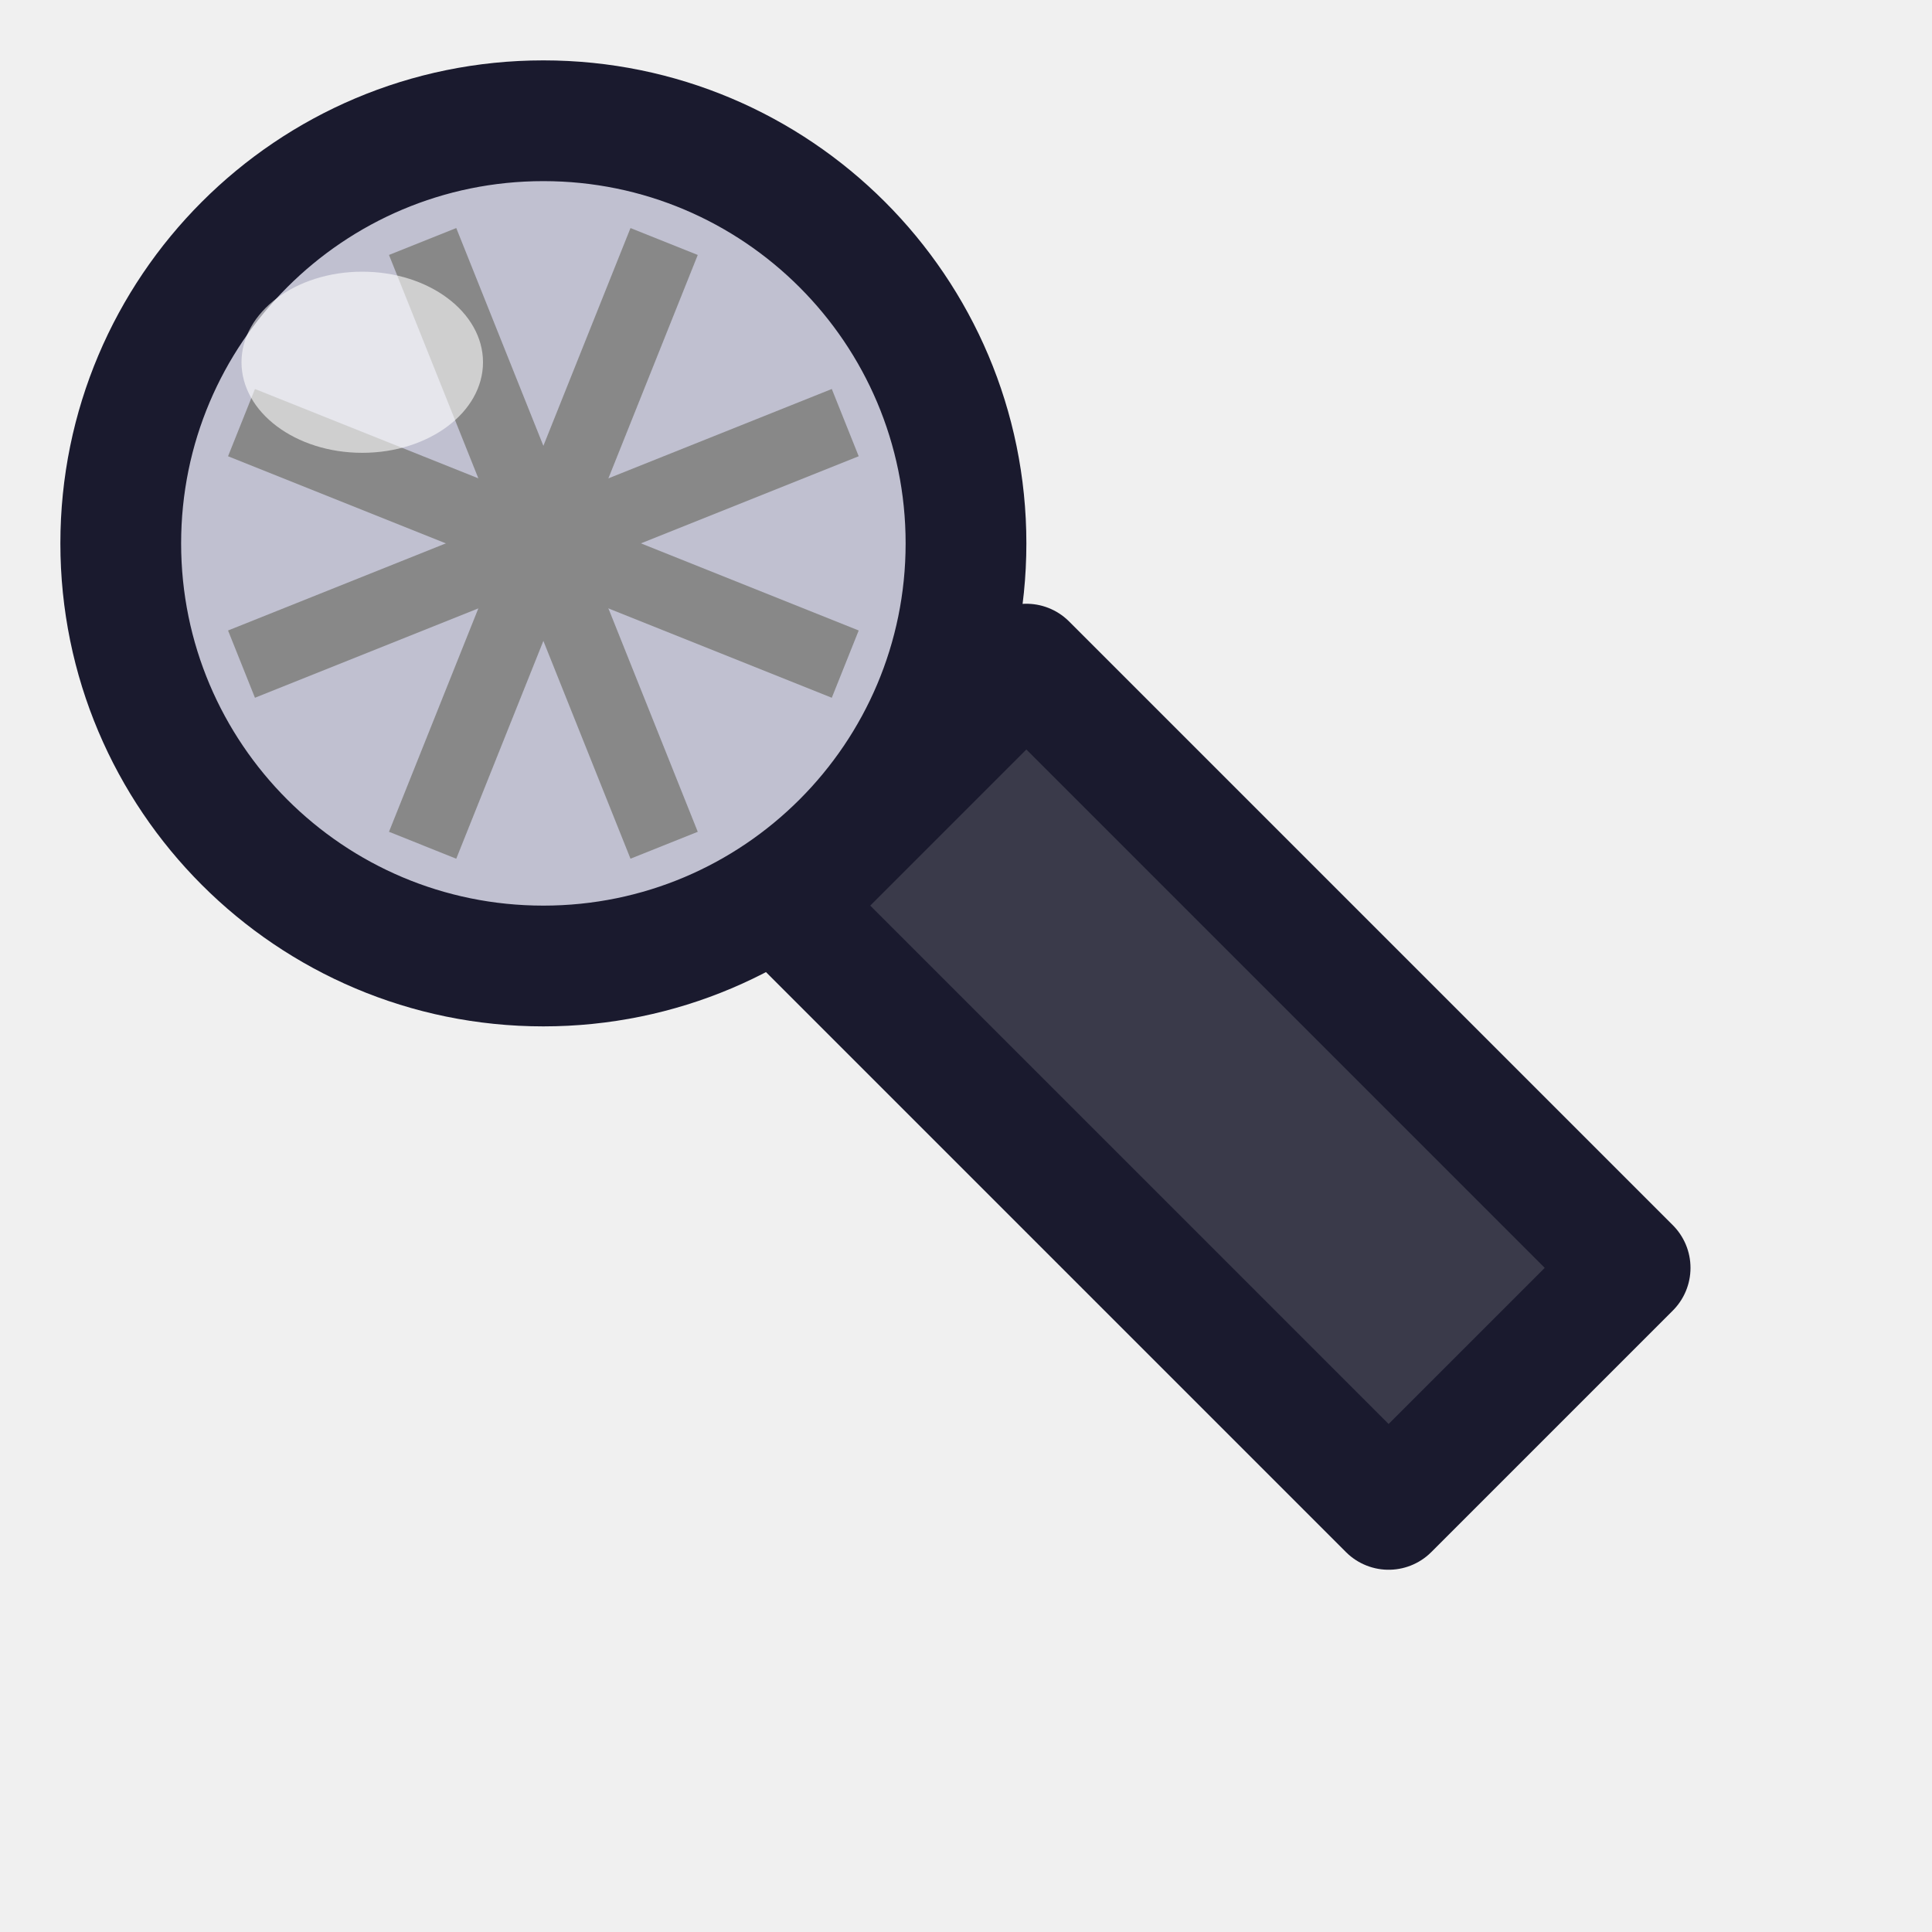
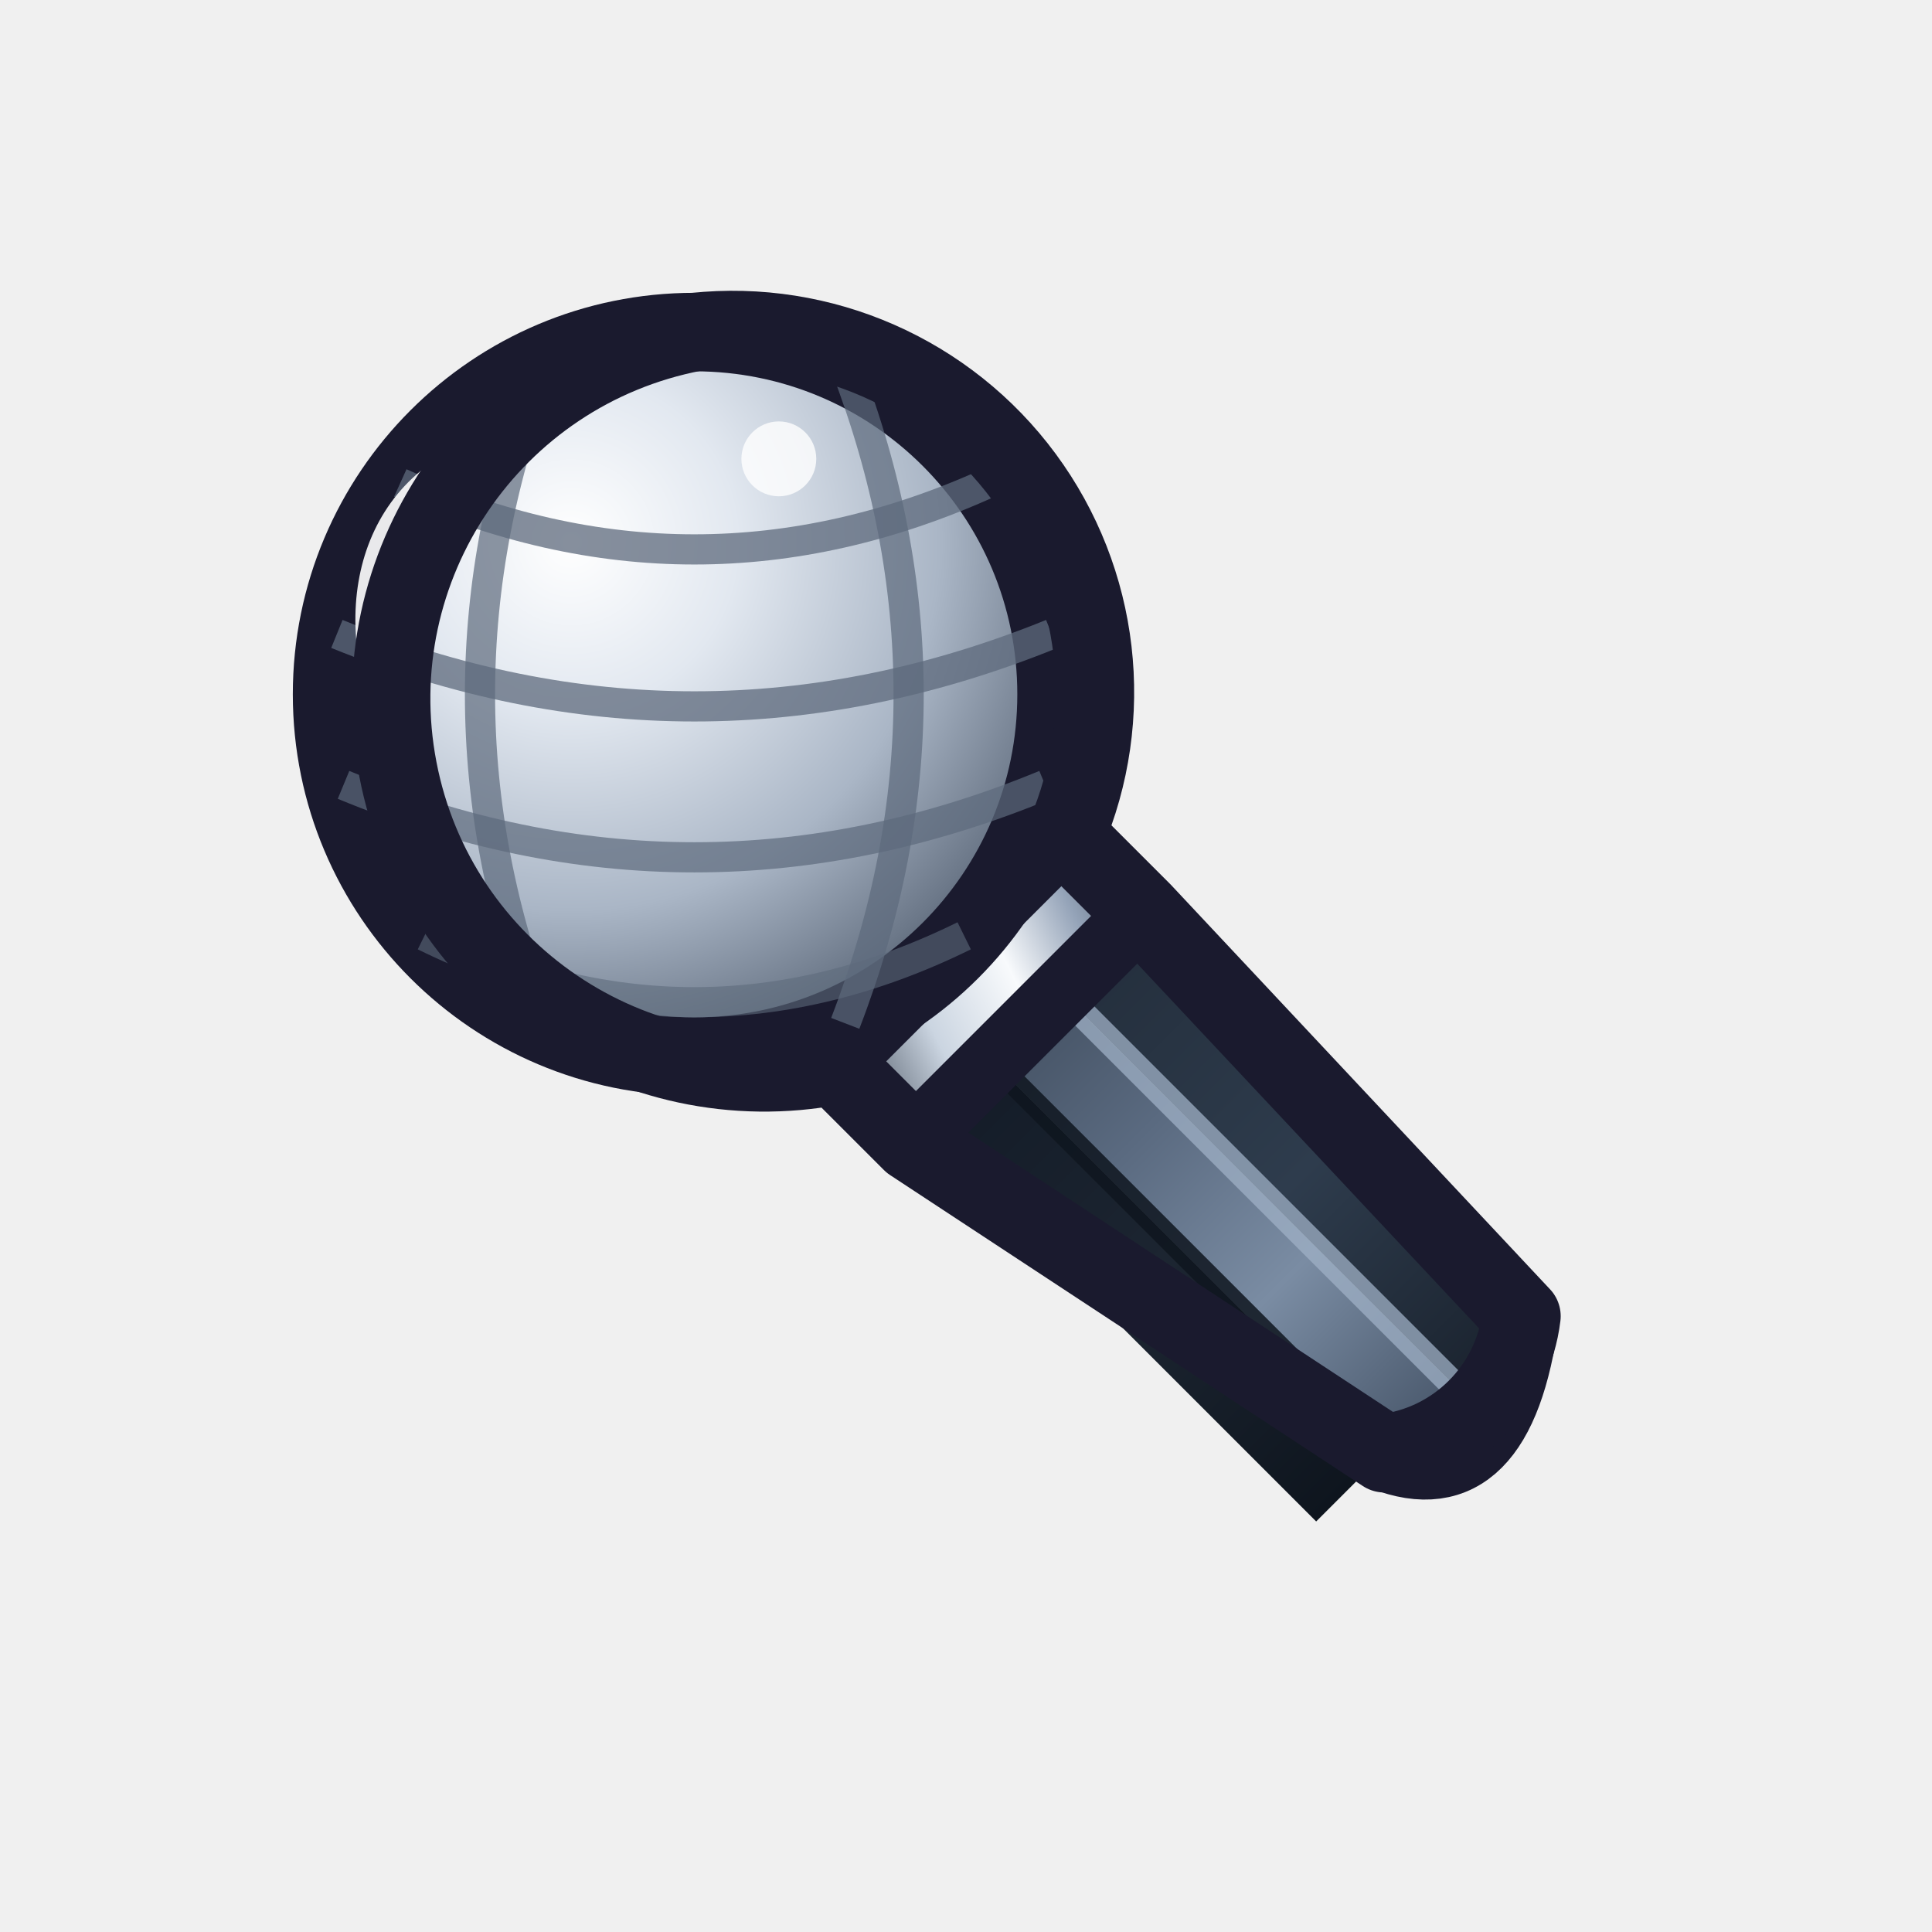
<svg xmlns="http://www.w3.org/2000/svg" width="32" height="32" viewBox="0 0 32 32">
-   <path d="M13 15 L17 11 L27 21 L23 25 Z" fill="#3a3a4a" stroke="#1a1a2e" stroke-width="2" stroke-linejoin="round" />
-   <circle cx="9" cy="9" r="7" fill="#c0c0d0" stroke="#1a1a2e" stroke-width="2" />
-   <line x1="4" y1="7" x2="14" y2="11" stroke="#888" stroke-width="1.2" />
-   <line x1="4" y1="11" x2="14" y2="7" stroke="#888" stroke-width="1.2" />
-   <line x1="7" y1="4" x2="11" y2="14" stroke="#888" stroke-width="1.2" />
-   <line x1="11" y1="4" x2="7" y2="14" stroke="#888" stroke-width="1.2" />
-   <ellipse cx="6" cy="6" rx="2" ry="1.5" fill="#fff" opacity="0.6" />
+   <defs>
+     <radialGradient id="mGrille" cx="0.33" cy="0.29" r="0.82">
+       <stop offset="0" stop-color="#ffffff" />
+       <stop offset="0.28" stop-color="#e2e8f0" />
+       <stop offset="0.62" stop-color="#aab6c6" />
+       <stop offset="0.86" stop-color="#6c7889" />
+       <stop offset="1" stop-color="#3d4756" />
+     </radialGradient>
+     <linearGradient id="mCollar" gradientUnits="userSpaceOnUse" x1="13.83" y1="17.65" x2="18.92" y2="15.10">
+       <stop offset="0" stop-color="#4a5462" />
+       <stop offset="0.30" stop-color="#cbd5e1" />
+       <stop offset="0.58" stop-color="#f8fafc" />
+       <stop offset="0.82" stop-color="#94a3b8" />
+       <stop offset="1" stop-color="#5b6675" />
+     </linearGradient>
+     <linearGradient id="mGripMid" gradientUnits="userSpaceOnUse" x1="15.43" y1="16.57" x2="22.93" y2="24.07">
+       <stop offset="0" stop-color="#3b4757" />
+       <stop offset="0.38" stop-color="#5a6a80" />
+       <stop offset="0.70" stop-color="#7a8ca3" />
+       <stop offset="1" stop-color="#4d5c70" />
+     </linearGradient>
+     <linearGradient id="mGripUp" gradientUnits="userSpaceOnUse" x1="16.57" y1="15.43" x2="24.07" y2="22.93">
+       <stop offset="0" stop-color="#212b38" />
+       <stop offset="0.6" stop-color="#2e3c4d" />
+       <stop offset="1" stop-color="#1c2531" />
+     </linearGradient>
+     <linearGradient id="mGripDown" gradientUnits="userSpaceOnUse" x1="14.30" y1="17.70" x2="21.80" y2="25.20">
+       <stop offset="0" stop-color="#111925" />
+       <stop offset="0.55" stop-color="#1c2531" />
+       <stop offset="1" stop-color="#0e151e" />
+     </linearGradient>
+   </defs>
+   <path d="M14.30 17.70 L15.43 16.57 L22.93 24.07 L21.80 25.20 Z" fill="url(#mGripDown)" />
+   <path d="M15.43 16.57 L16.57 15.43 L24.07 22.93 L22.93 24.07 Z" fill="url(#mGripMid)" />
+   <path d="M16.57 15.43 L17.70 14.30 L25.20 21.80 L24.07 22.93 Z" fill="url(#mGripUp)" />
+   <path d="M16.57 15.43 L24.07 22.93" fill="none" stroke="#9fb0c6" stroke-width="0.45" opacity="0.75" />
+   <path d="M15.43 16.57 L22.93 24.07" fill="none" stroke="#0e151e" stroke-width="0.4" opacity="0.85" />
+   <path d="M21.80 25.20 L24.07 22.93 L25.20 21.80 L22.93 24.07 Z" fill="#111925" />
+   <path d="M22.93 24.07 Q 24.8 24.8 25.20 21.80" fill="none" stroke="#1a1a2e" stroke-width="1.25" stroke-linecap="round" />
+   <path d="M13.83 17.65 L17.65 13.83 L18.92 15.10 L15.10 18.92 Z" fill="url(#mCollar)" stroke="#1a1a2e" stroke-width="1.1" stroke-linejoin="round" />
+   <path d="M13.83 17.65 L17.65 13.83" fill="none" stroke="#ffffff" stroke-width="0.4" opacity="0.9" />
+   <circle cx="11.5" cy="11.5" r="6" fill="url(#mGrille)" stroke="#1a1a2e" stroke-width="1.3" />
+   <path d="M6.63 8 Q 11.5 10.2 16.37 8" fill="none" stroke="#5d6a7c" stroke-width="0.5" opacity="0.75" />
+   <path d="M5.58 10.5 Q 11.5 12.9 17.42 10.5" fill="none" stroke="#5d6a7c" stroke-width="0.5" opacity="0.75" />
+   <path d="M5.69 13 Q 11.5 15.4 17.31 13" fill="none" stroke="#5d6a7c" stroke-width="0.5" opacity="0.7" />
+   <path d="M7.03 15.5 Q 11.5 17.7 15.97 15.5" fill="none" stroke="#5d6a7c" stroke-width="0.5" opacity="0.6" />
+   <path d="M9 6.05 Q 6.9 11.5 9 16.95" fill="none" stroke="#5d6a7c" stroke-width="0.5" opacity="0.7" />
+   <path d="M14 6.05 Q 16.1 11.5 14 16.95" fill="none" stroke="#5d6a7c" stroke-width="0.5" opacity="0.7" />
+   <path d="M7.6 7.4 C 6.4 9.0 6.1 11.0 6.6 12.7 C 5.4 10.7 5.7 8.3 7.6 7.4 Z" fill="#ffffff" opacity="0.9" />
+   <circle cx="12.9" cy="7.6" r="0.62" fill="#ffffff" opacity="0.8" />
+   <path d="M11.5 5.5 A6 6 0 0 1 17.65 13.83 L18.92 15.10 L25.20 21.80 A 2.6 2.6 0 0 1 22.93 24.07 L15.10 18.92 L13.83 17.65 A6 6 0 0 1 11.5 5.5 Z" fill="none" stroke="#1a1a2e" stroke-width="1.3" stroke-linejoin="round" />
</svg>
